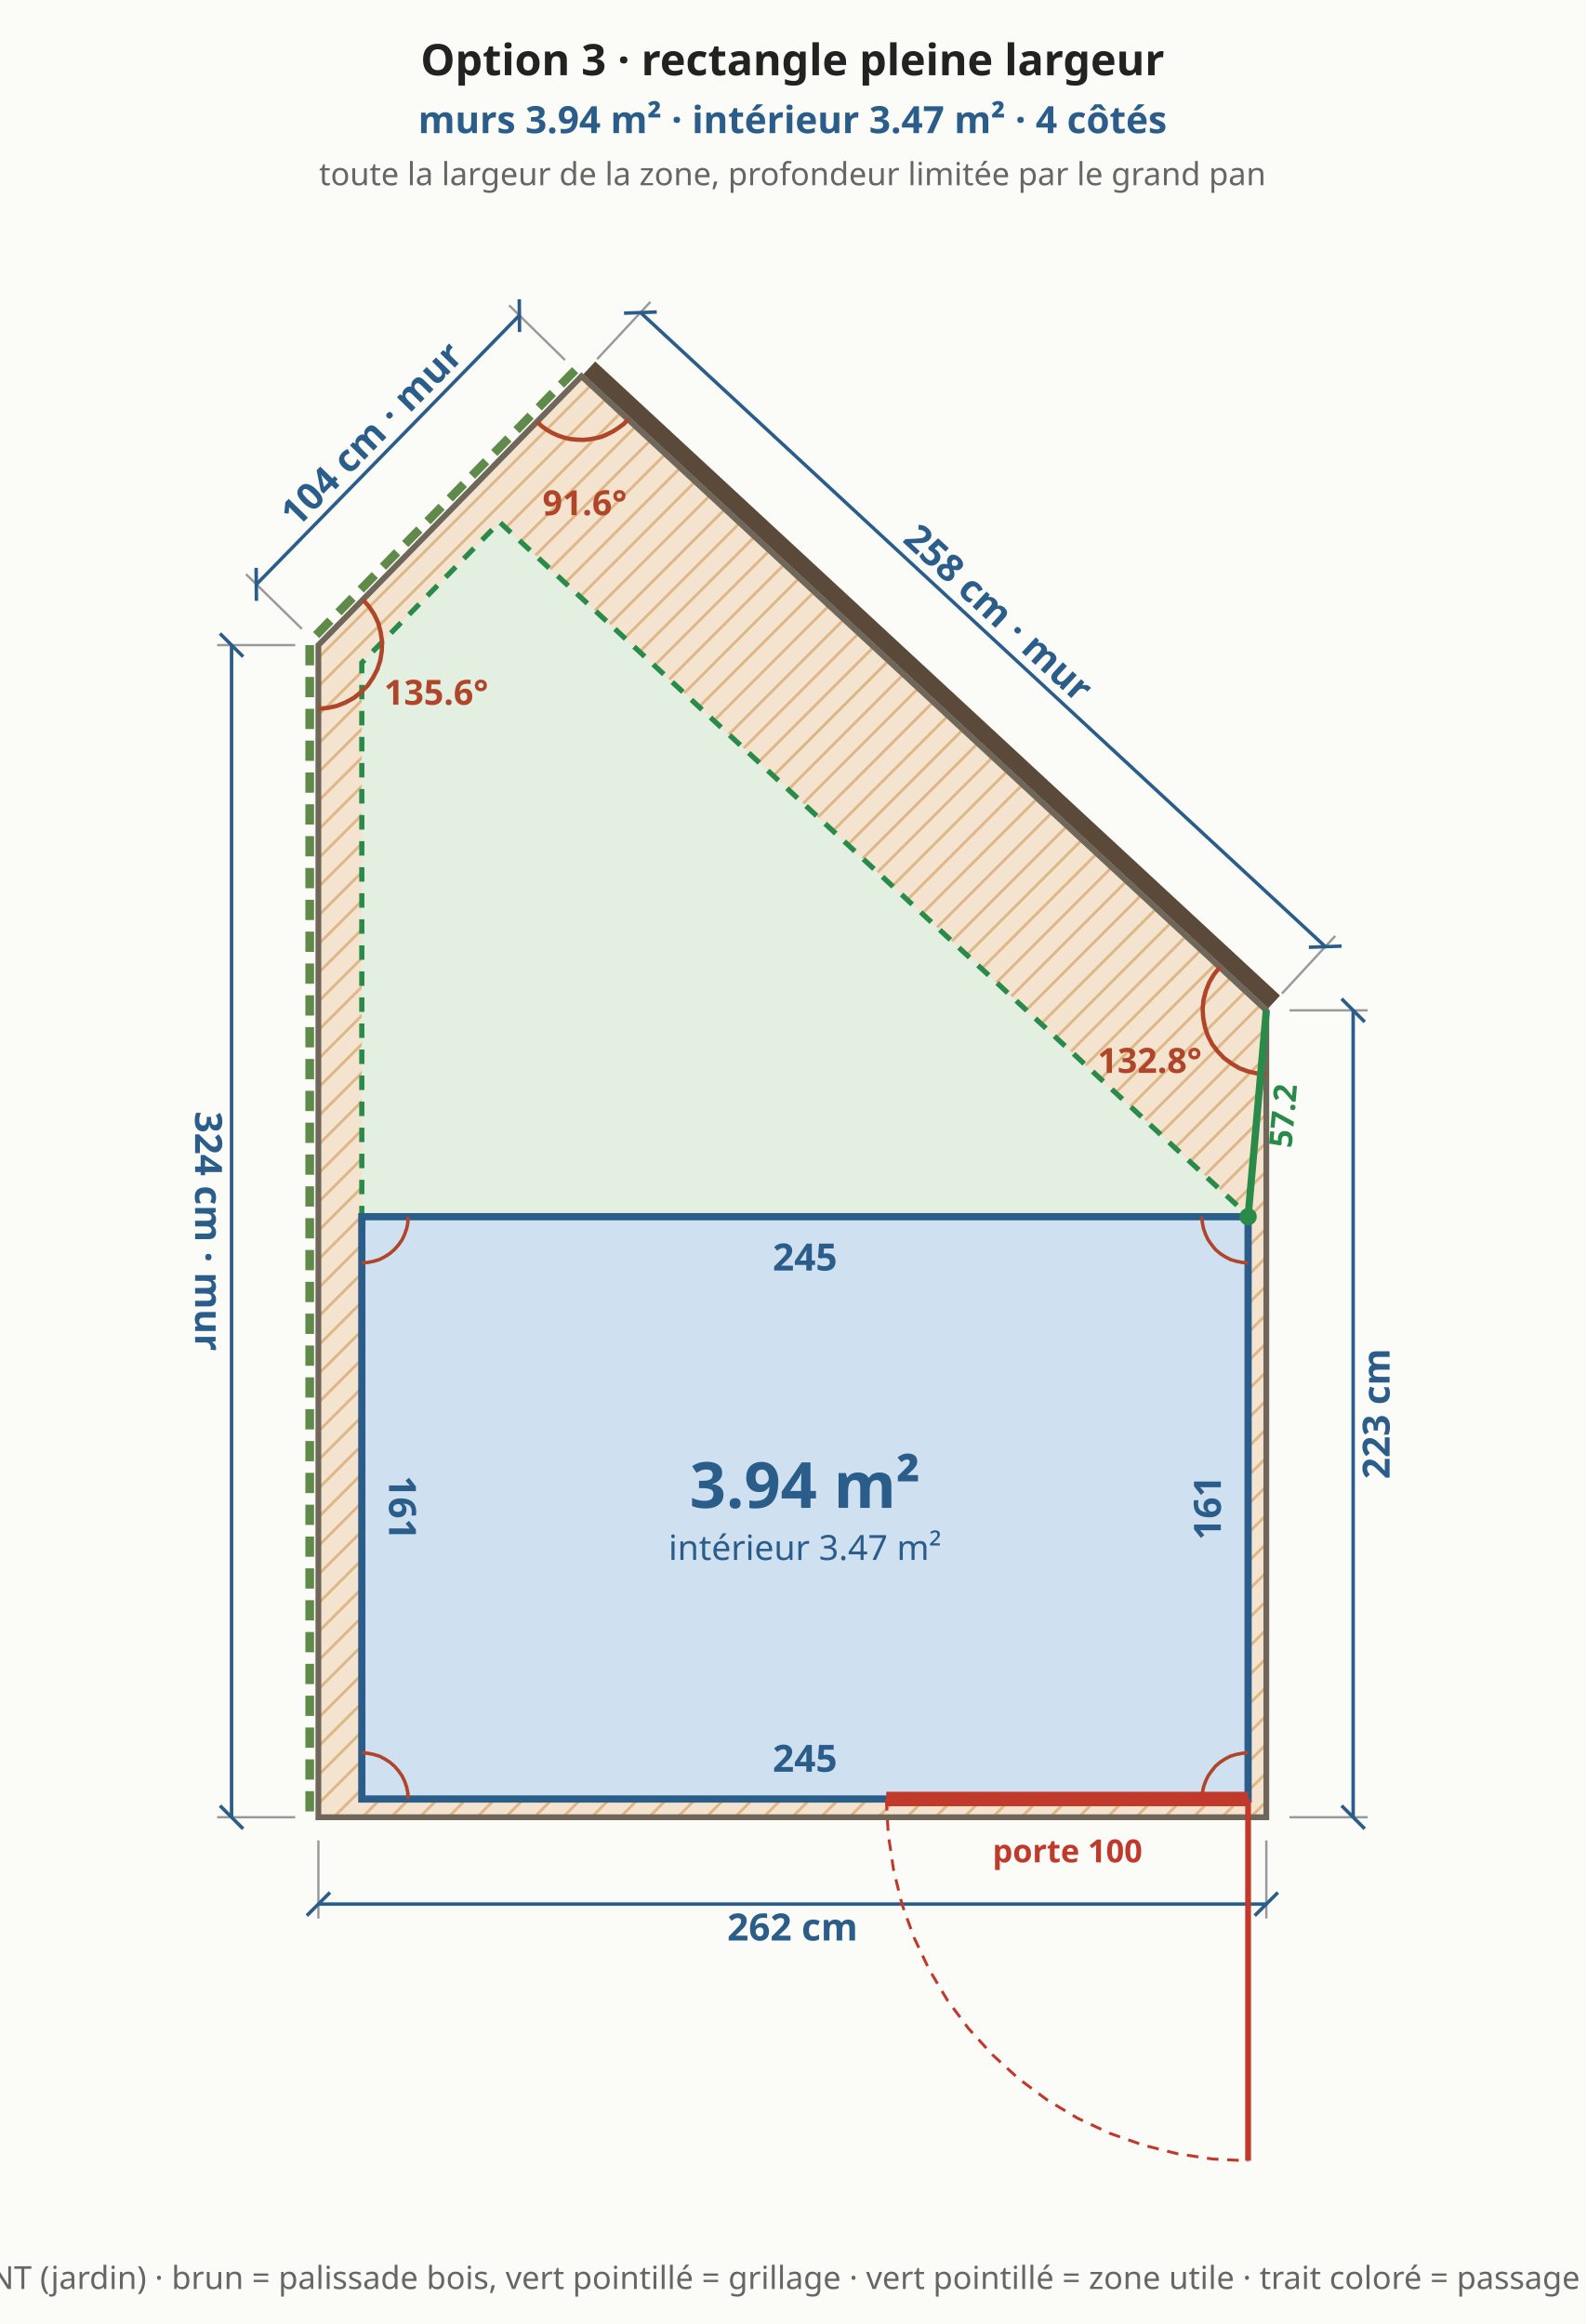
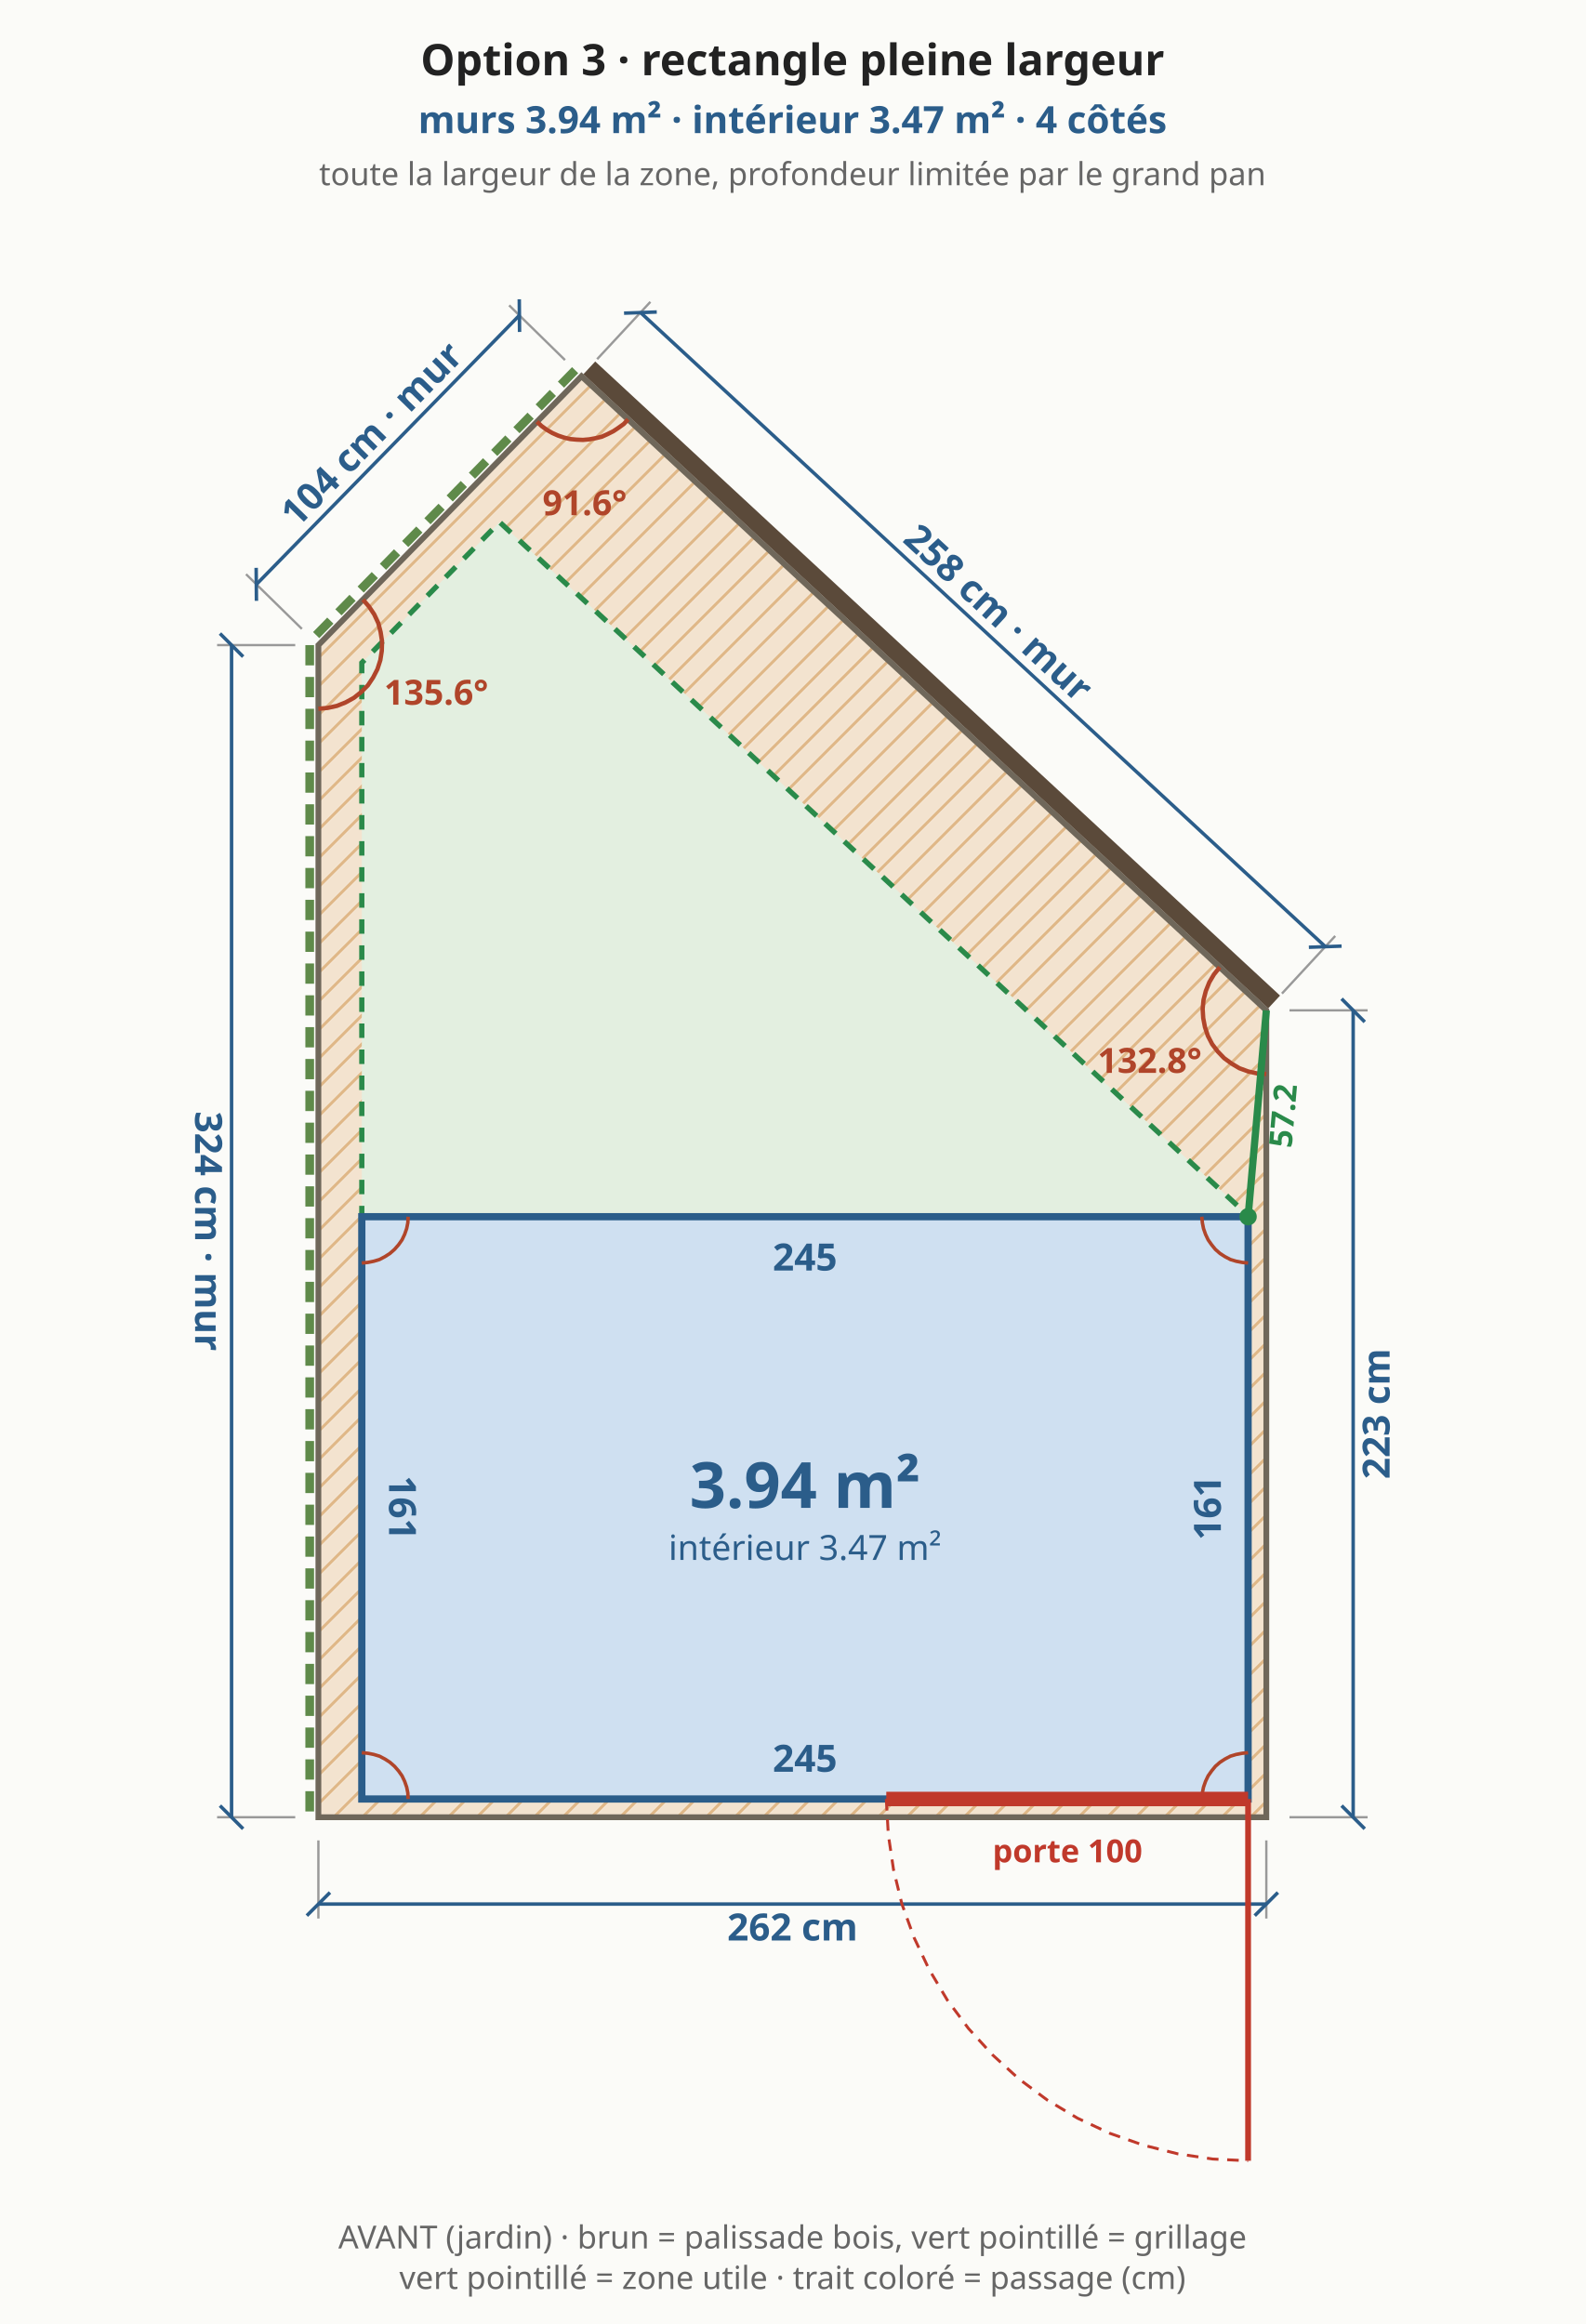
<svg xmlns="http://www.w3.org/2000/svg" viewBox="0 0 548 803" font-family="system-ui,sans-serif" font-size="13">
  <rect width="548" height="803" fill="#fbfbf8" />
  <defs>
    <pattern id="bande" width="7" height="7" patternUnits="userSpaceOnUse" patternTransform="rotate(45)">
      <rect width="7" height="7" fill="#f3e3cf" />
      <line x1="0" y1="0" x2="0" y2="7" stroke="#e0b98a" stroke-width="2" />
    </pattern>
  </defs>
  <polygon points="110.0,627.9 437.5,627.9 437.5,349.1 200.9,130.0 110.0,222.9" fill="url(#bande)" stroke="#6f675a" stroke-width="2" />
  <polygon points="125.0,621.6 431.2,621.6 431.2,420.0 172.6,180.4 125.0,229.0" fill="#e3efe0" stroke="#2a8a4a" stroke-width="1.8" stroke-dasharray="5 4" />
  <line x1="110.0" y1="635.9" x2="110.0" y2="662.9" stroke="#999" stroke-width="0.8" />
  <line x1="437.5" y1="635.9" x2="437.5" y2="662.9" stroke="#999" stroke-width="0.8" />
  <line x1="110.0" y1="657.9" x2="437.5" y2="657.9" stroke="#2b5d8a" stroke-width="1.2" />
  <line x1="106.0" y1="661.9" x2="114.0" y2="653.9" stroke="#2b5d8a" stroke-width="1.2" />
  <line x1="433.5" y1="661.9" x2="441.5" y2="653.9" stroke="#2b5d8a" stroke-width="1.2" />
  <text x="273.8" y="665.9" text-anchor="middle" dominant-baseline="middle" fill="#2b5d8a" font-size="13" font-weight="bold" transform="rotate(0.0 273.8 665.9)">262 cm</text>
  <line x1="445.5" y1="627.9" x2="472.5" y2="627.9" stroke="#999" stroke-width="0.8" />
  <line x1="445.5" y1="349.1" x2="472.5" y2="349.1" stroke="#999" stroke-width="0.8" />
  <line x1="467.5" y1="627.9" x2="467.5" y2="349.1" stroke="#2b5d8a" stroke-width="1.2" />
  <line x1="471.5" y1="631.9" x2="463.5" y2="623.9" stroke="#2b5d8a" stroke-width="1.2" />
  <line x1="471.5" y1="353.1" x2="463.5" y2="345.1" stroke="#2b5d8a" stroke-width="1.2" />
  <text x="475.5" y="488.5" text-anchor="middle" dominant-baseline="middle" fill="#2b5d8a" font-size="13" font-weight="bold" transform="rotate(-90.0 475.5 488.5)">223 cm</text>
  <line x1="440.2" y1="346.2" x2="203.6" y2="127.1" stroke="#5b4a3a" stroke-width="6" />
  <line x1="442.9" y1="343.3" x2="461.3" y2="323.4" stroke="#999" stroke-width="0.8" />
  <line x1="206.3" y1="124.1" x2="224.7" y2="104.3" stroke="#999" stroke-width="0.8" />
  <line x1="457.9" y1="327.1" x2="221.3" y2="108.0" stroke="#2b5d8a" stroke-width="1.2" />
  <line x1="463.5" y1="326.9" x2="452.2" y2="327.3" stroke="#2b5d8a" stroke-width="1.2" />
  <line x1="226.9" y1="107.8" x2="215.6" y2="108.2" stroke="#2b5d8a" stroke-width="1.2" />
  <text x="345.0" y="211.7" text-anchor="middle" dominant-baseline="middle" fill="#2b5d8a" font-size="13" font-weight="bold" transform="rotate(42.8 345.0 211.7)">258 cm · mur</text>
  <line x1="198.7" y1="127.9" x2="107.9" y2="220.8" stroke="#5f8a4a" stroke-width="3" stroke-dasharray="7 4" />
  <line x1="195.2" y1="124.4" x2="175.9" y2="105.5" stroke="#999" stroke-width="0.8" />
  <line x1="104.3" y1="217.3" x2="85.0" y2="198.4" stroke="#999" stroke-width="0.8" />
  <line x1="179.4" y1="109.0" x2="88.6" y2="201.9" stroke="#2b5d8a" stroke-width="1.2" />
  <line x1="179.4" y1="103.4" x2="179.5" y2="114.7" stroke="#2b5d8a" stroke-width="1.2" />
  <line x1="88.5" y1="196.2" x2="88.6" y2="207.6" stroke="#2b5d8a" stroke-width="1.2" />
  <text x="128.3" y="149.9" text-anchor="middle" dominant-baseline="middle" fill="#2b5d8a" font-size="13" font-weight="bold" transform="rotate(-45.6 128.3 149.9)">104 cm · mur</text>
  <line x1="107.0" y1="222.9" x2="107.0" y2="627.9" stroke="#5f8a4a" stroke-width="3" stroke-dasharray="7 4" />
  <line x1="102.0" y1="222.9" x2="75.0" y2="222.9" stroke="#999" stroke-width="0.8" />
  <line x1="102.0" y1="627.9" x2="75.0" y2="627.9" stroke="#999" stroke-width="0.8" />
  <line x1="80.0" y1="222.9" x2="80.0" y2="627.9" stroke="#2b5d8a" stroke-width="1.2" />
  <line x1="76.0" y1="218.9" x2="84.0" y2="226.9" stroke="#2b5d8a" stroke-width="1.2" />
  <line x1="76.0" y1="623.9" x2="84.0" y2="631.9" stroke="#2b5d8a" stroke-width="1.2" />
  <text x="72.0" y="425.4" text-anchor="middle" dominant-baseline="middle" fill="#2b5d8a" font-size="13" font-weight="bold" transform="rotate(90.0 72.0 425.4)">324 cm · mur</text>
  <polyline points="421.4,334.2 419.4,336.7 417.8,339.4 416.6,342.4 415.8,345.5 415.5,348.6 415.7,351.8 416.3,354.9 417.3,357.9 418.8,360.8 420.7,363.3 422.9,365.6 425.5,367.5 428.2,369.1 431.2,370.2 434.3,370.9 437.5,371.1" fill="none" stroke="#b0452a" stroke-width="1.5" />
  <text x="397.2" y="370.7" text-anchor="middle" fill="#b0452a" font-size="12" font-weight="bold">132.8°</text>
  <polyline points="185.5,145.7 187.1,147.2 188.9,148.5 190.8,149.6 192.8,150.5 194.9,151.2 197.0,151.7 199.2,151.9 201.4,152.0 203.6,151.8 205.8,151.4 207.9,150.9 209.9,150.0 211.9,149.0 213.7,147.8 215.5,146.5 217.0,144.9" fill="none" stroke="#b0452a" stroke-width="1.5" />
  <text x="202.0" y="178.0" text-anchor="middle" fill="#b0452a" font-size="12" font-weight="bold">91.6°</text>
  <polyline points="110.0,244.9 113.2,244.6 116.4,243.9 119.4,242.7 122.3,241.1 124.8,239.1 127.1,236.8 128.9,234.1 130.4,231.2 131.4,228.1 131.9,224.9 132.0,221.6 131.5,218.4 130.7,215.3 129.3,212.3 127.5,209.6 125.4,207.2" fill="none" stroke="#b0452a" stroke-width="1.5" />
  <text x="150.7" y="243.5" text-anchor="middle" fill="#b0452a" font-size="12" font-weight="bold">135.6°</text>
  <polygon points="125.0,621.6 431.2,621.6 431.2,420.4 125.0,420.4" fill="#cfe0f1" stroke="#2b5d8a" stroke-width="2.5" />
  <text x="278.1" y="607.6" text-anchor="middle" dominant-baseline="middle" fill="#2b5d8a" font-size="13" font-weight="bold" transform="rotate(0.0 278.1 607.6)">245</text>
  <text x="417.2" y="521.0" text-anchor="middle" dominant-baseline="middle" fill="#2b5d8a" font-size="13" font-weight="bold" transform="rotate(-90.0 417.2 521.0)">161</text>
  <text x="278.1" y="434.4" text-anchor="middle" dominant-baseline="middle" fill="#2b5d8a" font-size="13" font-weight="bold" transform="rotate(0.0 278.1 434.4)">245</text>
  <text x="139.0" y="521.0" text-anchor="middle" dominant-baseline="middle" fill="#2b5d8a" font-size="13" font-weight="bold" transform="rotate(90.0 139.0 521.0)">161</text>
  <polyline points="141.0,621.6 140.9,619.5 140.5,617.5 139.8,615.5 138.9,613.6 137.7,611.9 136.3,610.3 134.7,608.9 133.0,607.8 131.1,606.8 129.1,606.2 127.1,605.8 125.0,605.6" fill="none" stroke="#b0452a" stroke-width="1.2" />
  <polyline points="431.2,605.6 429.2,605.8 427.1,606.2 425.1,606.8 423.2,607.8 421.5,608.9 419.9,610.3 418.6,611.9 417.4,613.6 416.5,615.5 415.8,617.5 415.4,619.5 415.2,621.6" fill="none" stroke="#b0452a" stroke-width="1.2" />
  <polyline points="415.2,420.4 415.4,422.5 415.8,424.5 416.5,426.5 417.4,428.4 418.6,430.1 419.9,431.7 421.5,433.1 423.2,434.2 425.1,435.2 427.1,435.8 429.2,436.2 431.2,436.4" fill="none" stroke="#b0452a" stroke-width="1.2" />
  <polyline points="125.0,436.4 127.1,436.2 129.1,435.8 131.1,435.2 133.0,434.2 134.7,433.1 136.3,431.7 137.7,430.1 138.9,428.4 139.8,426.5 140.5,424.5 140.9,422.5 141.0,420.4" fill="none" stroke="#b0452a" stroke-width="1.2" />
  <line x1="306.2" y1="621.6" x2="431.2" y2="621.6" stroke="#c0392b" stroke-width="5" />
  <line x1="431.2" y1="621.6" x2="431.2" y2="746.6" stroke="#c0392b" stroke-width="2" />
  <polyline points="306.2,621.6 306.9,633.9 308.7,646.0 311.6,657.9 315.8,669.5 321.0,680.5 327.3,691.1 334.6,700.9 342.9,710.0 352.0,718.3 361.8,725.6 372.3,731.9 383.4,737.1 395.0,741.2 406.9,744.2 419.0,746.0 431.2,746.6" fill="none" stroke="#c0392b" stroke-width="1" stroke-dasharray="4 3" />
  <text x="368.8" y="639.6" text-anchor="middle" dominant-baseline="middle" fill="#c0392b" font-size="11" font-weight="bold">porte 100</text>
  <line x1="431.2" y1="420.4" x2="437.5" y2="349.1" stroke="#2a8a4a" stroke-width="2.5" />
  <circle cx="431.2" cy="420.4" r="3" fill="#2a8a4a" />
  <text x="443.3" y="385.5" text-anchor="middle" dominant-baseline="middle" fill="#2a8a4a" font-size="11" font-weight="bold" transform="rotate(-85.0 443.3 385.5)">57.2</text>
  <text x="278.1" y="521.0" text-anchor="middle" fill="#2b5d8a" font-size="22" font-weight="bold">3.94 m²</text>
  <text x="278.1" y="539.0" text-anchor="middle" fill="#2b5d8a" font-size="12" font-weight="normal">intérieur 3.47 m²</text>
  <text x="273.8" y="26.0" text-anchor="middle" fill="#222" font-size="15" font-weight="bold">Option 3 · rectangle pleine largeur</text>
  <text x="273.8" y="46.0" text-anchor="middle" fill="#2b5d8a" font-size="13" font-weight="bold">murs 3.94 m² · intérieur 3.47 m² · 4 côtés</text>
  <text x="273.8" y="64.0" text-anchor="middle" fill="#666" font-size="11" font-weight="normal">toute la largeur de la zone, profondeur limitée par le grand pan</text>
-   <text x="273.8" y="790.9" text-anchor="middle" fill="#666" font-size="11" font-weight="normal">AVANT (jardin) · brun = palissade bois, vert pointillé = grillage · vert pointillé = zone utile · trait coloré = passage (cm)</text>
+   <text x="273.8" y="776.9" text-anchor="middle" fill="#666" font-size="11" font-weight="normal">AVANT (jardin) · brun = palissade bois, vert pointillé = grillage</text>
+   <text x="273.8" y="790.9" text-anchor="middle" fill="#666" font-size="11" font-weight="normal">vert pointillé = zone utile · trait coloré = passage (cm)</text>
</svg>
